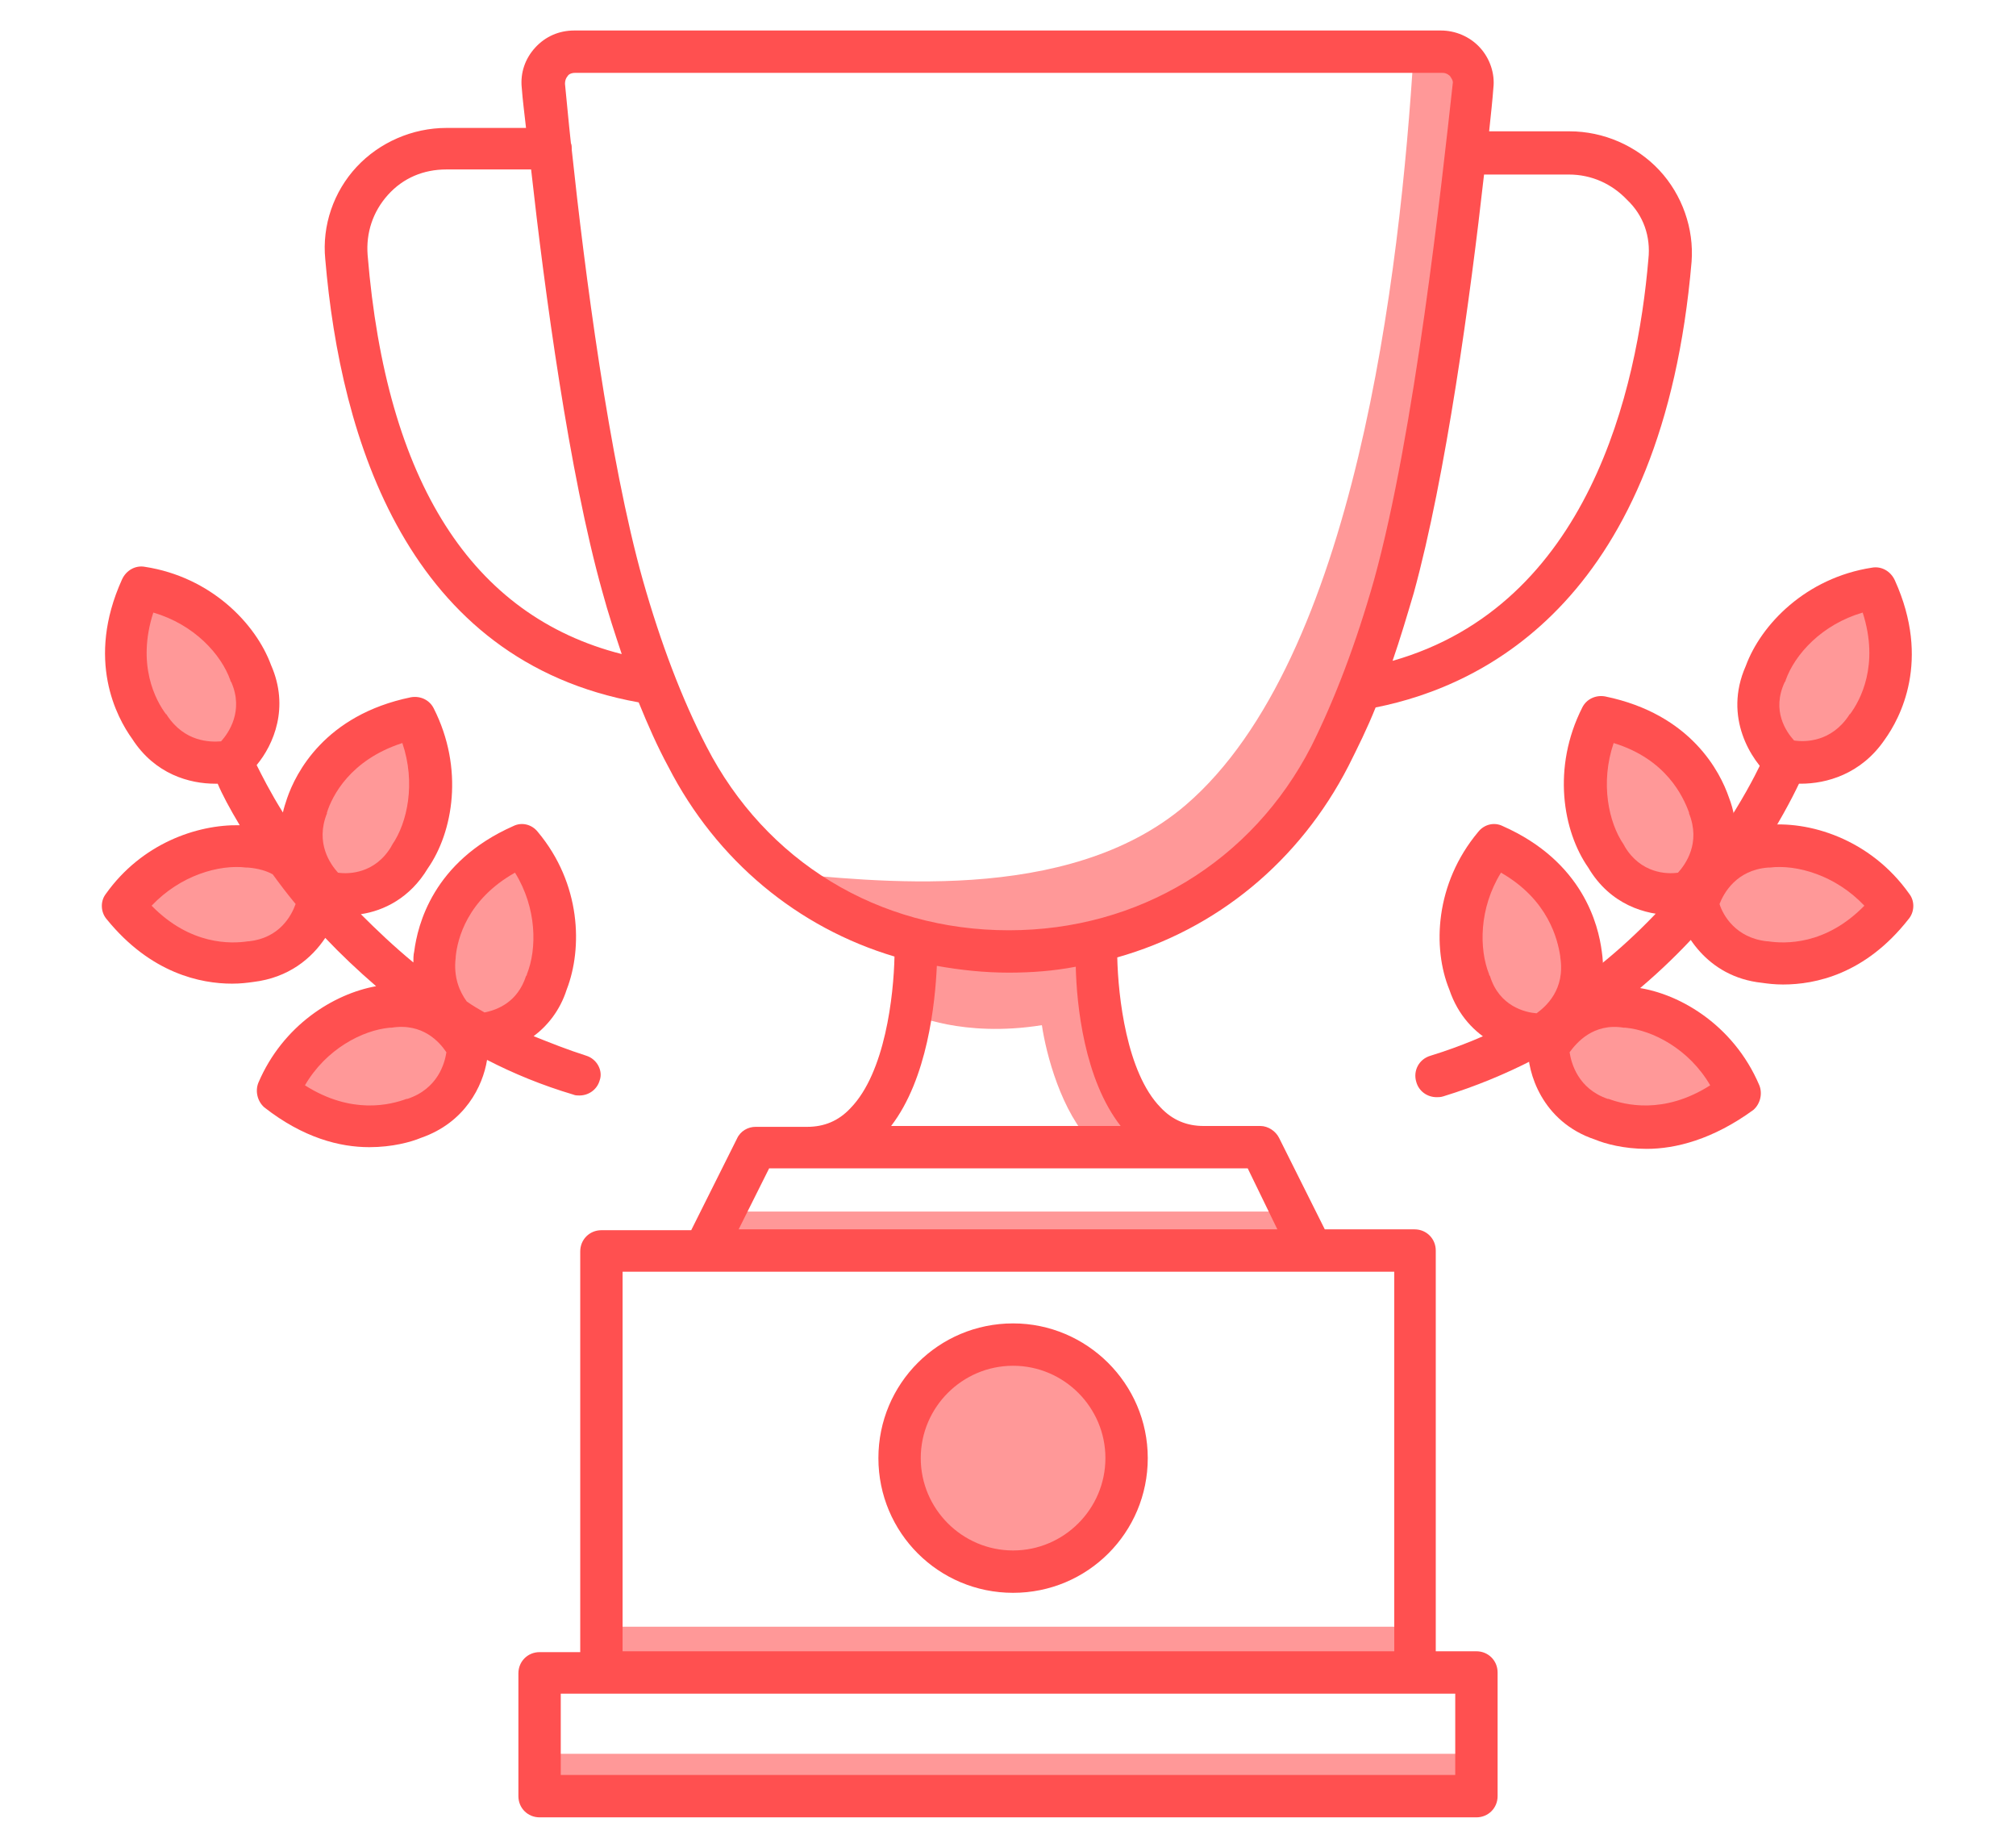
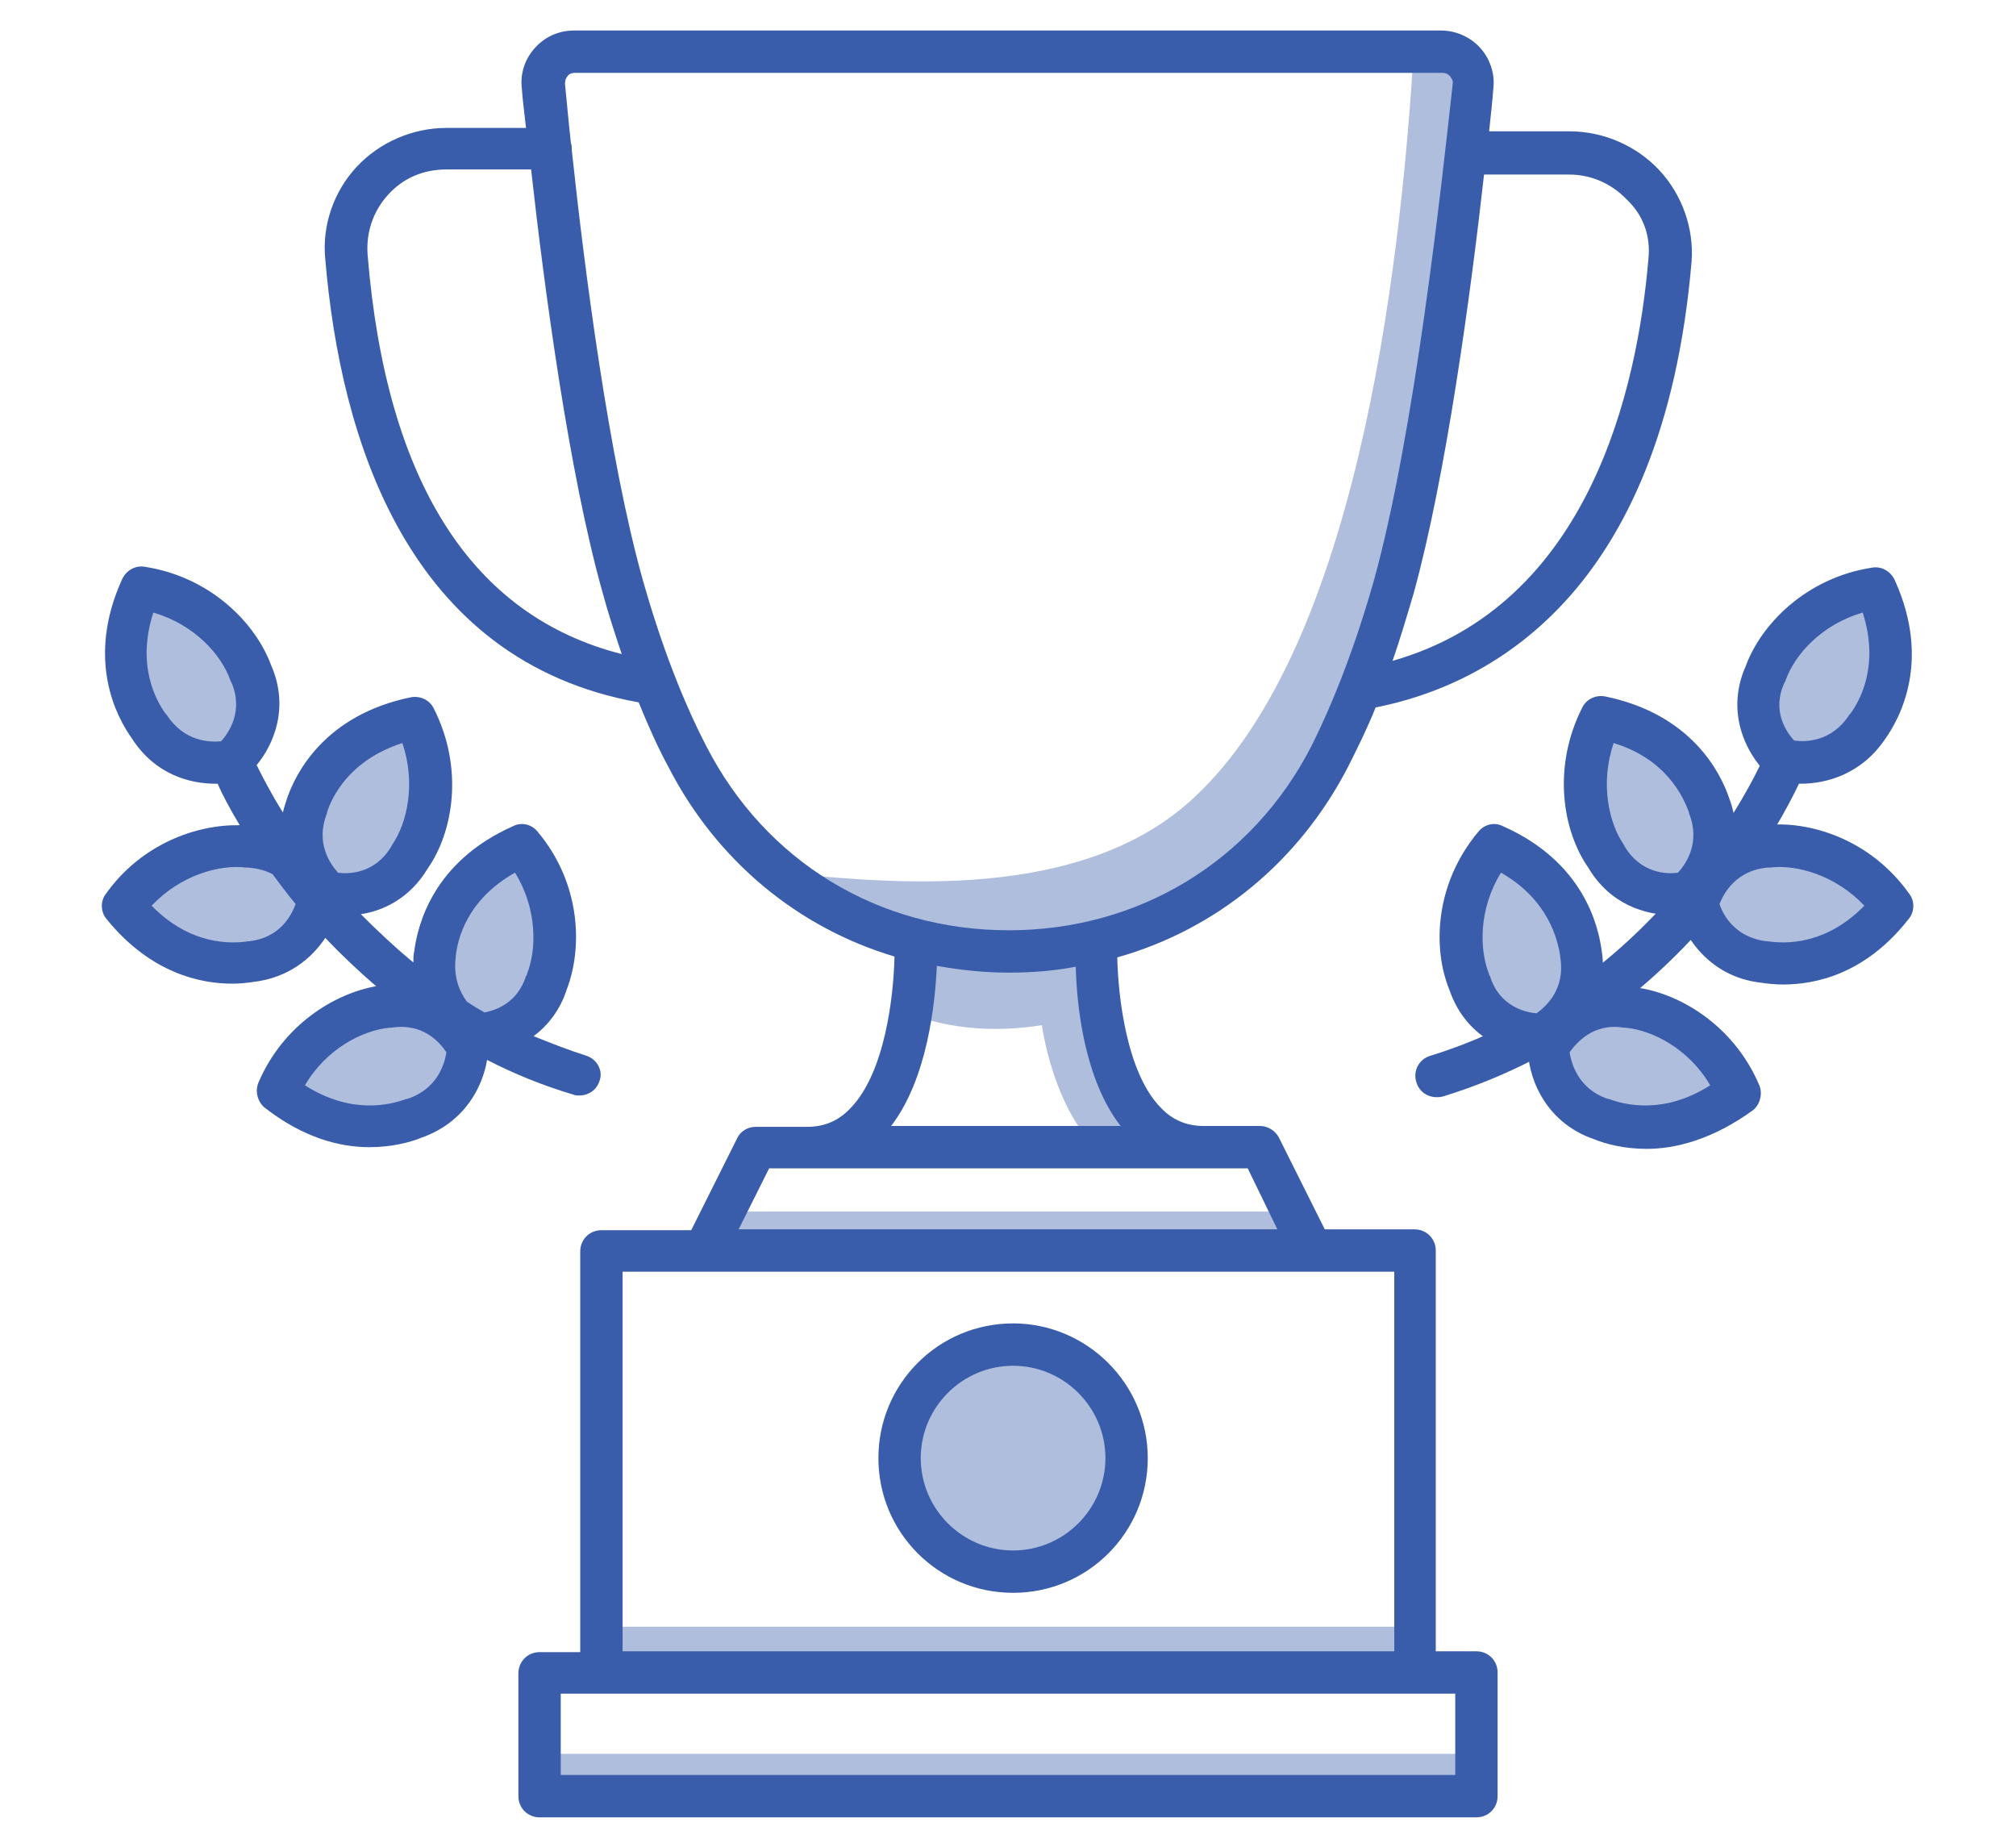
<svg xmlns="http://www.w3.org/2000/svg" version="1.1" id="Layer_1" x="0px" y="0px" viewBox="0 0 238 217" style="enable-background:new 0 0 238 217;" xml:space="preserve">
  <style type="text/css">
	.st0{fill:#99C8CD;}
	.st1{fill:#EDDEE8;}
	.st2{fill:#E7D2E0;}
- 	.st3{fill:#ff9898;}
+ 	.st3{fill:#B0BEDD;}
	.st4{fill:#DABCD1;}
	.st5{fill:none;stroke:#852065;stroke-width:5;stroke-linecap:round;stroke-linejoin:round;stroke-miterlimit:10;}
	.st6{fill:none;stroke:#A4588C;stroke-width:5;stroke-linecap:round;stroke-linejoin:round;stroke-miterlimit:10;}
	.st7{fill:none;stroke:#DABCD1;stroke-width:5;stroke-linecap:round;stroke-linejoin:round;stroke-miterlimit:10;}
	.st8{fill:#852065;}
	.st9{fill:#A4588C;}
	.st10{fill:none;stroke:#3A5DAB;stroke-width:5;stroke-linecap:round;stroke-linejoin:round;stroke-miterlimit:10;}
- 	.st11{fill:#ff5050;}
+ 	.st11{fill:#3A5DAB;}
	.st12{fill:none;stroke:#007482;stroke-width:5;stroke-linecap:round;stroke-linejoin:round;stroke-miterlimit:10;}
	.st13{fill:#99C8CD;stroke:#007482;stroke-width:5;stroke-linecap:round;stroke-linejoin:round;stroke-miterlimit:10;}
	.st14{fill:#007482;}
</style>
  <circle class="st3" cx="119.6" cy="172.1" r="13.4" />
  <rect x="86" y="143" class="st3" width="67" height="4" />
  <rect x="71" y="192" class="st3" width="96" height="6" />
  <rect x="66" y="207" class="st3" width="108" height="6" />
  <path class="st3" d="M136,134l-6.7-21.7L109,112l-1.3,7.7c0,0,5.9,2.8,15.3,1.3c0.5,3.4,2.3,10.3,6,14L136,134z" />
  <path class="st3" d="M170.2,6h-3.3c-1.6,26.3-6.9,71.8-26.9,89c-14,12-37.3,8.9-48,8c19.9,11.7,53,9.4,64.9-13.7  c3.2-6.2,5.7-13,7.6-20.1c4.9-17.7,8.2-48.1,9.3-59.1C174.1,7.9,172.4,6,170.2,6z" />
  <path class="st11" d="M195.9,20.1c-2.7-2.9-6.6-4.6-10.6-4.6h-9.5c0.2-1.9,0.4-3.7,0.5-5.1c0.2-1.7-0.4-3.5-1.6-4.8  c-1.2-1.3-2.9-2-4.6-2H67.8c-1.8,0-3.4,0.7-4.6,2c-1.2,1.3-1.8,3-1.6,4.8c0.1,1.4,0.3,2.9,0.5,4.7h-9.4c-4,0-7.9,1.7-10.6,4.6  c-2.7,2.9-4.1,6.9-3.7,10.9c1.8,21.2,9.7,47.4,37,52.3c1.1,2.7,2.2,5.2,3.5,7.6c5.7,11.1,15.3,19,26.7,22.4  c-0.1,4.6-1.1,13.7-5.2,17.9c-1.4,1.5-3.1,2.2-5.1,2.2h-6.1c-0.9,0-1.8,0.5-2.2,1.4l-5.4,10.8H71c-1.4,0-2.5,1.1-2.5,2.5v47.3h-4.8  c-1.4,0-2.5,1.1-2.5,2.5V212c0,1.4,1.1,2.5,2.5,2.5h110.6c1.4,0,2.5-1.1,2.5-2.5v-14.6c0-1.4-1.1-2.5-2.5-2.5h-4.8v-47.3  c0-1.4-1.1-2.5-2.5-2.5h-10.6l-5.4-10.8c-0.4-0.8-1.3-1.4-2.2-1.4h-6.7c-2,0-3.7-0.7-5.1-2.2c-4-4.1-5-13.1-5.1-17.7  c11.7-3.3,21.5-11.3,27.3-22.6c1.1-2.2,2.2-4.4,3.2-6.9c13.1-2.6,33.9-13,37.3-52.6C200,27,198.6,23,195.9,20.1z M43.4,30.1  c-0.2-2.6,0.6-5.1,2.4-7.1c1.8-2,4.2-3,6.9-3h10c1.6,14.4,4.5,35.9,8.4,49.8c0.7,2.6,1.5,5,2.3,7.4C55.7,72.7,45.6,56.9,43.4,30.1z   M171.8,209.5H66.2v-9.6H71h96h4.8V209.5z M164.5,194.9h-91v-44.8h9.7h71.7h9.7V194.9z M150.8,145.1H87.2l3.6-7.2h56.5L150.8,145.1z   M132.3,132.9h-27.1c4.3-5.6,5.2-14.5,5.4-18.9c2.8,0.5,5.6,0.8,8.5,0.8c2.7,0,5.3-0.2,7.9-0.7C127.1,118.6,128,127.4,132.3,132.9z   M162.2,68.5c-2.1,7.4-4.6,14-7.4,19.6c-7,13.6-20.4,21.7-35.7,21.7c-15.4,0-28.7-8.1-35.7-21.7c-2.9-5.6-5.4-12.2-7.5-19.6  c-4-14.2-6.9-36.7-8.4-50.8c0,0,0-0.1,0-0.1c0-0.2,0-0.5-0.1-0.7c-0.3-2.7-0.5-5.1-0.7-7c0-0.5,0.2-0.8,0.3-0.9  c0.1-0.2,0.4-0.4,0.9-0.4h102.4c0.5,0,0.8,0.3,0.9,0.4c0.1,0.2,0.4,0.5,0.3,0.9C170.2,21.7,167,51.2,162.2,68.5z M194.6,30.6  c-1.3,15.3-7,40.8-30.2,47.4c0.9-2.6,1.7-5.3,2.5-8c3.8-13.8,6.7-35.1,8.3-49.4h10c2.7,0,5.1,1.1,6.9,3  C194,25.4,194.9,27.9,194.6,30.6z" />
  <path class="st11" d="M119.6,188c-8.8,0-15.9-7.1-15.9-15.9s7.1-15.9,15.9-15.9c8.7,0,15.9,7.1,15.9,15.9S128.4,188,119.6,188z   M119.6,161.2c-6,0-10.9,4.9-10.9,10.9s4.9,10.9,10.9,10.9c6,0,10.9-4.9,10.9-10.9S125.6,161.2,119.6,161.2z" />
  <path class="st3" d="M27.4,89.8c0,0,5-4.2,2.2-10.3c-1.4-4-5.9-9-13-10c-3.2,7.2-1.5,13,1,16.4C21.2,91.4,27.4,89.8,27.4,89.8z" />
  <path class="st3" d="M38.7,105.3c0,0,6.3,1.6,9.7-4.2c2.4-3.5,3.9-10,0.6-16.4c-7.7,1.6-11.4,6.3-12.7,10.3  C33.8,101.3,38.7,105.3,38.7,105.3z" />
  <path class="st3" d="M37.6,106.6c0,0-1.5-6.3-8.2-6.7c-4.2-0.5-10.7,1.2-14.8,7c4.9,6.1,10.9,7.2,15,6.6  C36.2,112.9,37.6,106.6,37.6,106.6z" />
  <path class="st3" d="M56,122.1c0,0,6.5,0.2,8.5-6.2c1.6-3.9,1.6-10.6-2.9-16.1c-7.2,3.2-9.8,8.6-10.2,12.8  C50.3,119.2,56,122.1,56,122.1z" />
  <path class="st3" d="M55.2,123.6c0,0-2.9-5.9-9.4-4.7c-4.2,0.4-10.2,3.5-13,10.1c6.1,4.9,12.2,4.7,16.1,3.2  C55.2,130,55.2,123.6,55.2,123.6z" />
  <path class="st11" d="M69.2,124.6c-2.2-0.7-4.2-1.5-6.2-2.3c1.6-1.2,3.1-3,3.9-5.5c1.9-4.9,1.7-12.5-3.4-18.6  c-0.7-0.9-1.9-1.2-2.9-0.7c-9.5,4.2-11.3,11.7-11.7,14.8c-0.1,0.4-0.1,0.9-0.1,1.3c-2.3-1.9-4.3-3.8-6.2-5.7  c2.7-0.4,5.8-1.9,7.9-5.4c3-4.3,4.3-11.8,0.7-18.9c-0.5-1-1.6-1.5-2.7-1.3c-10.2,2.1-13.6,9-14.6,11.9c-0.2,0.6-0.4,1.2-0.5,1.7  c-1.5-2.4-2.5-4.4-3.1-5.6c2-2.4,3.9-6.8,1.7-11.8c-1.8-4.9-7.1-10.4-14.9-11.6c-1.1-0.2-2.2,0.4-2.7,1.5  c-4.3,9.5-0.6,16.3,1.2,18.8c2.7,4.2,6.8,5.3,9.8,5.3c0.1,0,0.2,0,0.3,0c0.5,1.2,1.4,2.9,2.6,4.9c-5.1-0.1-11.6,2.2-15.8,8.1  c-0.7,0.9-0.6,2.2,0.1,3c5.2,6.4,11.1,7.6,14.8,7.6c1,0,1.8-0.1,2.5-0.2c4.2-0.5,6.9-2.8,8.5-5.2c1.8,1.9,3.8,3.8,6,5.7  c-5,0.9-11,4.6-13.9,11.4c-0.4,1-0.1,2.2,0.7,2.9c4.6,3.6,8.9,4.7,12.4,4.7c2.7,0,4.9-0.6,6.1-1.1c5.2-1.8,7.3-6.1,7.8-9.2  c3.1,1.6,6.5,3,10.2,4.1c0.2,0.1,0.5,0.1,0.7,0.1c1.1,0,2.1-0.7,2.4-1.8C71.2,126.4,70.5,125,69.2,124.6z M38.6,96c0,0,0-0.1,0-0.1  c0.6-1.9,2.7-6.2,8.9-8.2c1.6,4.7,0.6,9.4-1.2,12c0,0.1-0.1,0.1-0.1,0.2c-1.9,3.2-5,3.3-6.3,3.1C39,102,37.2,99.5,38.6,96z   M19.7,84.4c0,0,0-0.1-0.1-0.1c-1.2-1.6-3.5-5.8-1.5-12c4.8,1.4,8,4.9,9.1,8c0,0.1,0,0.1,0.1,0.2c1.5,3.4-0.3,6-1.2,7  C24.8,87.6,21.8,87.6,19.7,84.4z M29.4,111.1c0,0-0.1,0-0.1,0c-2,0.3-6.8,0.5-11.4-4.2c3.4-3.6,8-4.9,11.2-4.5c0.1,0,0.1,0,0.2,0  c1.2,0.1,2.2,0.4,2.9,0.8c0.8,1.1,1.7,2.3,2.7,3.5C34.4,108.1,33,110.7,29.4,111.1z M53.8,113c0,0,0-0.1,0-0.1c0.2-2,1.3-6.7,7-9.9  c2.6,4.2,2.6,9,1.4,12c0,0.1,0,0.1-0.1,0.2c-1,3.1-3.4,4-4.9,4.3c-0.7-0.4-1.4-0.8-2.1-1.3C54.3,117.1,53.5,115.4,53.8,113z   M48.1,129.7c0,0-0.1,0-0.1,0c-1.9,0.7-6.5,1.9-12-1.6c2.5-4.3,6.8-6.5,10-6.8c0.1,0,0.1,0,0.2,0c3.7-0.6,5.7,1.7,6.5,2.9  C52.5,125.5,51.7,128.5,48.1,129.7z" />
  <path class="st3" d="M210.6,89.8c0,0-5-4.2-2.2-10.3c1.4-4,5.9-9,13-10c3.2,7.2,1.5,13-1,16.4C216.7,91.4,210.6,89.8,210.6,89.8z" />
  <path class="st11" d="M169.6,129.5c-1.1,0-2.1-0.7-2.4-1.8c-0.4-1.3,0.3-2.7,1.7-3.1c28.2-8.7,39.4-35.4,39.5-35.6  c0.5-1.3,2-1.9,3.3-1.4c1.3,0.5,1.9,2,1.4,3.3c-0.5,1.2-12.2,29.1-42.7,38.5C170.1,129.5,169.8,129.5,169.6,129.5z" />
  <path class="st11" d="M212.6,92.5c-1,0-1.9-0.1-2.6-0.3c-0.4-0.1-0.7-0.3-1-0.5c-2.2-1.9-5.6-7-2.9-13.1c1.8-4.9,7.1-10.4,14.9-11.6  c1.1-0.2,2.2,0.4,2.7,1.5c4.3,9.5,0.6,16.3-1.2,18.8C219.7,91.4,215.6,92.5,212.6,92.5z M211.8,87.4c1.3,0.2,4.4,0.2,6.5-3  c0,0,0-0.1,0.1-0.1c1.2-1.6,3.5-5.8,1.5-12c-4.8,1.4-8,4.9-9.1,8c0,0.1,0,0.1-0.1,0.2C209.1,83.9,210.9,86.4,211.8,87.4z" />
  <path class="st3" d="M199.3,105.3c0,0-6.3,1.6-9.7-4.2c-2.4-3.5-3.9-10-0.6-16.4c7.7,1.6,11.4,6.3,12.7,10.3  C204.2,101.3,199.3,105.3,199.3,105.3z" />
  <path class="st11" d="M197.4,108c-3.1,0-7.3-1.2-9.9-5.6c-3-4.3-4.3-11.8-0.7-18.9c0.5-1,1.6-1.5,2.7-1.3c10.2,2.1,13.6,9,14.6,11.9  c2.4,6.2-1.1,11.2-3.2,13c-0.3,0.2-0.6,0.4-1,0.5C199.2,107.9,198.4,108,197.4,108z M199.3,105.3L199.3,105.3L199.3,105.3z   M199.3,105.3L199.3,105.3L199.3,105.3z M190.5,87.7c-1.6,4.7-0.6,9.4,1.2,12c0,0.1,0.1,0.1,0.1,0.2c1.9,3.2,5,3.3,6.3,3.1  c0.9-1,2.7-3.5,1.3-7c0,0,0-0.1,0-0.1C198.7,94,196.7,89.6,190.5,87.7z" />
  <path class="st3" d="M200.4,106.6c0,0,1.5-6.3,8.2-6.7c4.2-0.5,10.7,1.2,14.8,7c-4.9,6.1-10.9,7.2-15,6.6  C201.7,112.9,200.4,106.6,200.4,106.6z" />
  <path class="st11" d="M210.5,116.2c-1,0-1.8-0.1-2.5-0.2c-6.6-0.7-9.5-6.1-10.1-8.9c-0.1-0.4-0.1-0.7,0-1.1  c0.7-2.8,3.7-8.2,10.4-8.6c5.2-0.6,12.5,1.6,17.1,8.1c0.7,0.9,0.6,2.2-0.1,3C220.2,115,214.3,116.2,210.5,116.2z M203,106.7  c0.4,1.3,1.9,4,5.6,4.4c0,0,0.1,0,0.1,0c2,0.3,6.8,0.5,11.4-4.2c-3.4-3.6-8-4.9-11.2-4.5c-0.1,0-0.1,0-0.2,0  C205,102.7,203.5,105.4,203,106.7z M200.4,106.6L200.4,106.6L200.4,106.6z" />
  <path class="st3" d="M182,122.1c0,0-6.5,0.2-8.5-6.2c-1.6-3.9-1.6-10.6,2.9-16.1c7.2,3.2,9.8,8.6,10.2,12.8  C187.7,119.2,182,122.1,182,122.1z" />
  <path class="st11" d="M181.9,124.6c-3,0-8.7-1.6-10.8-7.8c-2-4.9-1.7-12.5,3.4-18.6c0.7-0.9,1.9-1.2,2.9-0.7  c9.5,4.2,11.3,11.7,11.7,14.8c1,6.6-3.5,10.7-6,12c-0.3,0.2-0.7,0.3-1.1,0.3C182,124.6,181.9,124.6,181.9,124.6z M182,122.1  L182,122.1L182,122.1z M182,122.1L182,122.1L182,122.1z M177.2,103c-2.6,4.2-2.6,9-1.4,12c0,0.1,0,0.1,0.1,0.2  c1.1,3.6,4.2,4.3,5.5,4.4c1.1-0.8,3.4-2.8,2.8-6.6c0,0,0-0.1,0-0.1C183.9,110.9,182.8,106.2,177.2,103z" />
  <path class="st3" d="M182.8,123.6c0,0,2.9-5.9,9.4-4.7c4.2,0.4,10.2,3.5,13,10.1c-6.1,4.9-12.2,4.7-16.1,3.2  C182.8,130,182.8,123.6,182.8,123.6z" />
  <path class="st11" d="M194.4,135.6c-2.7,0-4.9-0.6-6.1-1.1c-6.3-2.1-8-8-7.9-10.8c0-0.4,0.1-0.7,0.3-1.1c1.3-2.6,5.4-7.2,12-6.1  c5.2,0.5,11.9,4.3,15,11.6c0.4,1,0.1,2.2-0.7,2.9C202.2,134.5,197.8,135.6,194.4,135.6z M185.3,124.2c0.2,1.3,1,4.3,4.5,5.5  c0,0,0.1,0,0.1,0c1.9,0.7,6.5,1.9,12-1.6c-2.5-4.3-6.8-6.5-10-6.8c-0.1,0-0.1,0-0.2,0C188.1,120.7,186.1,123.1,185.3,124.2z" />
</svg>
